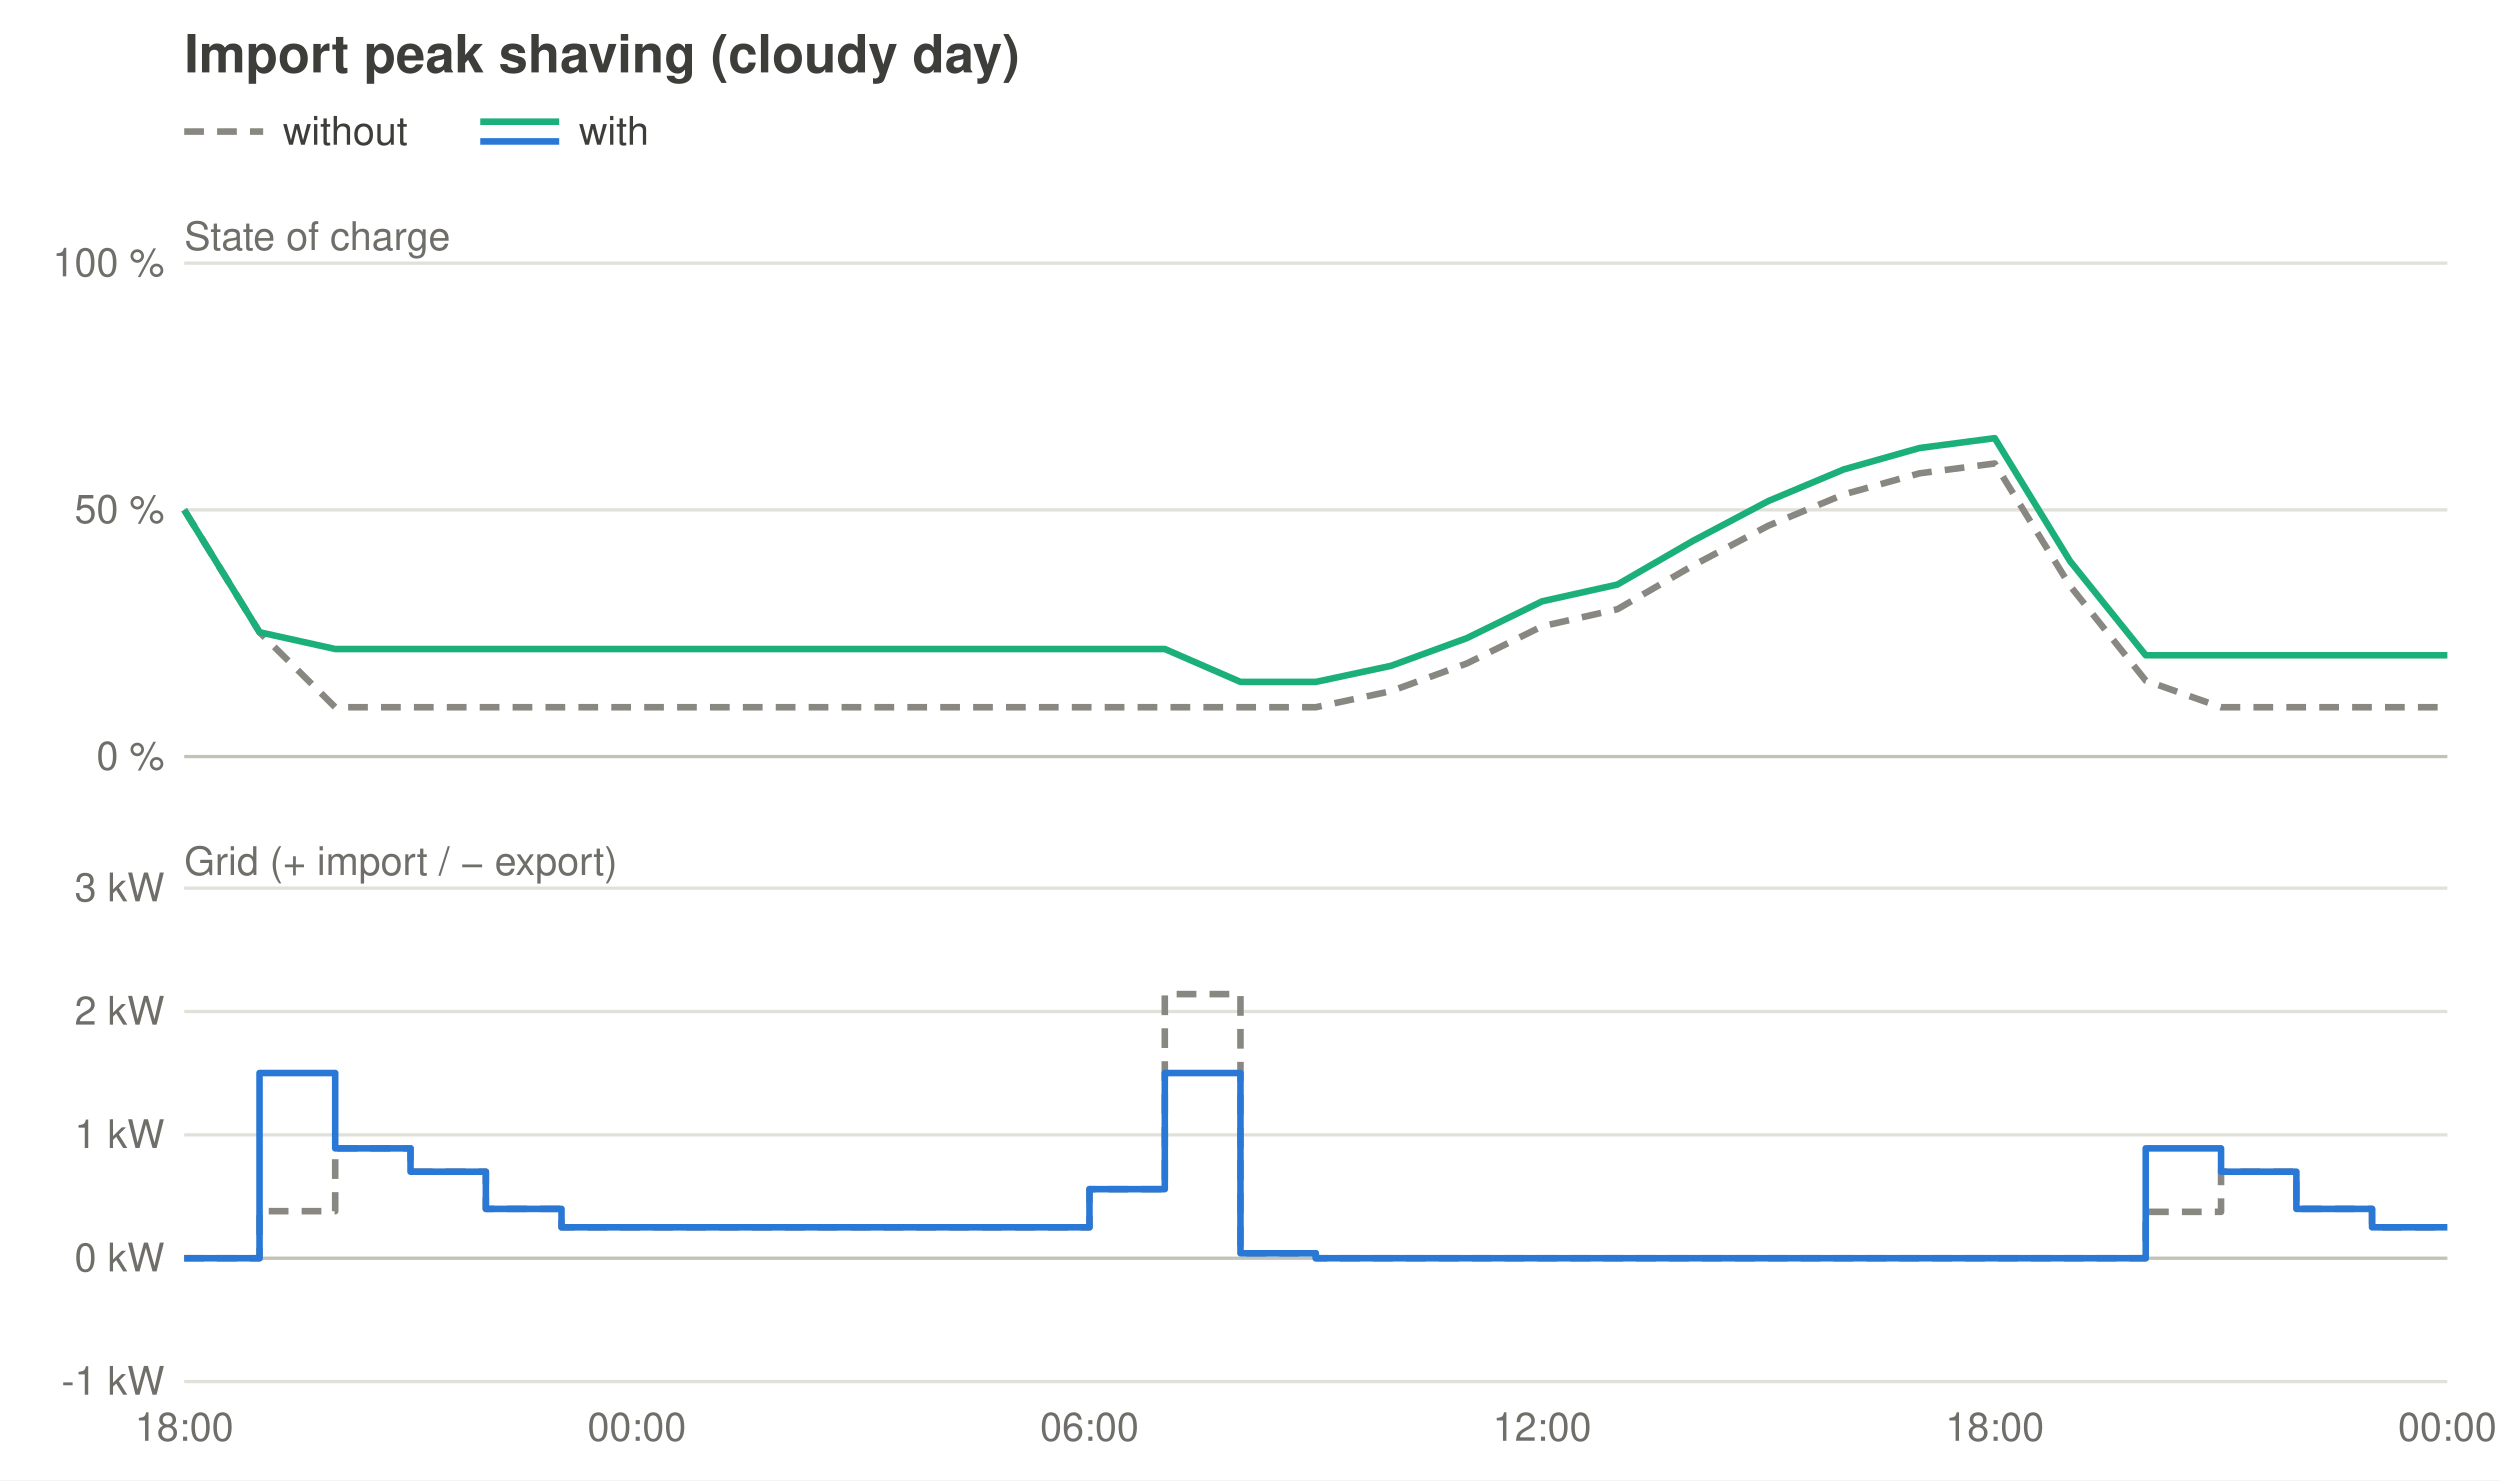
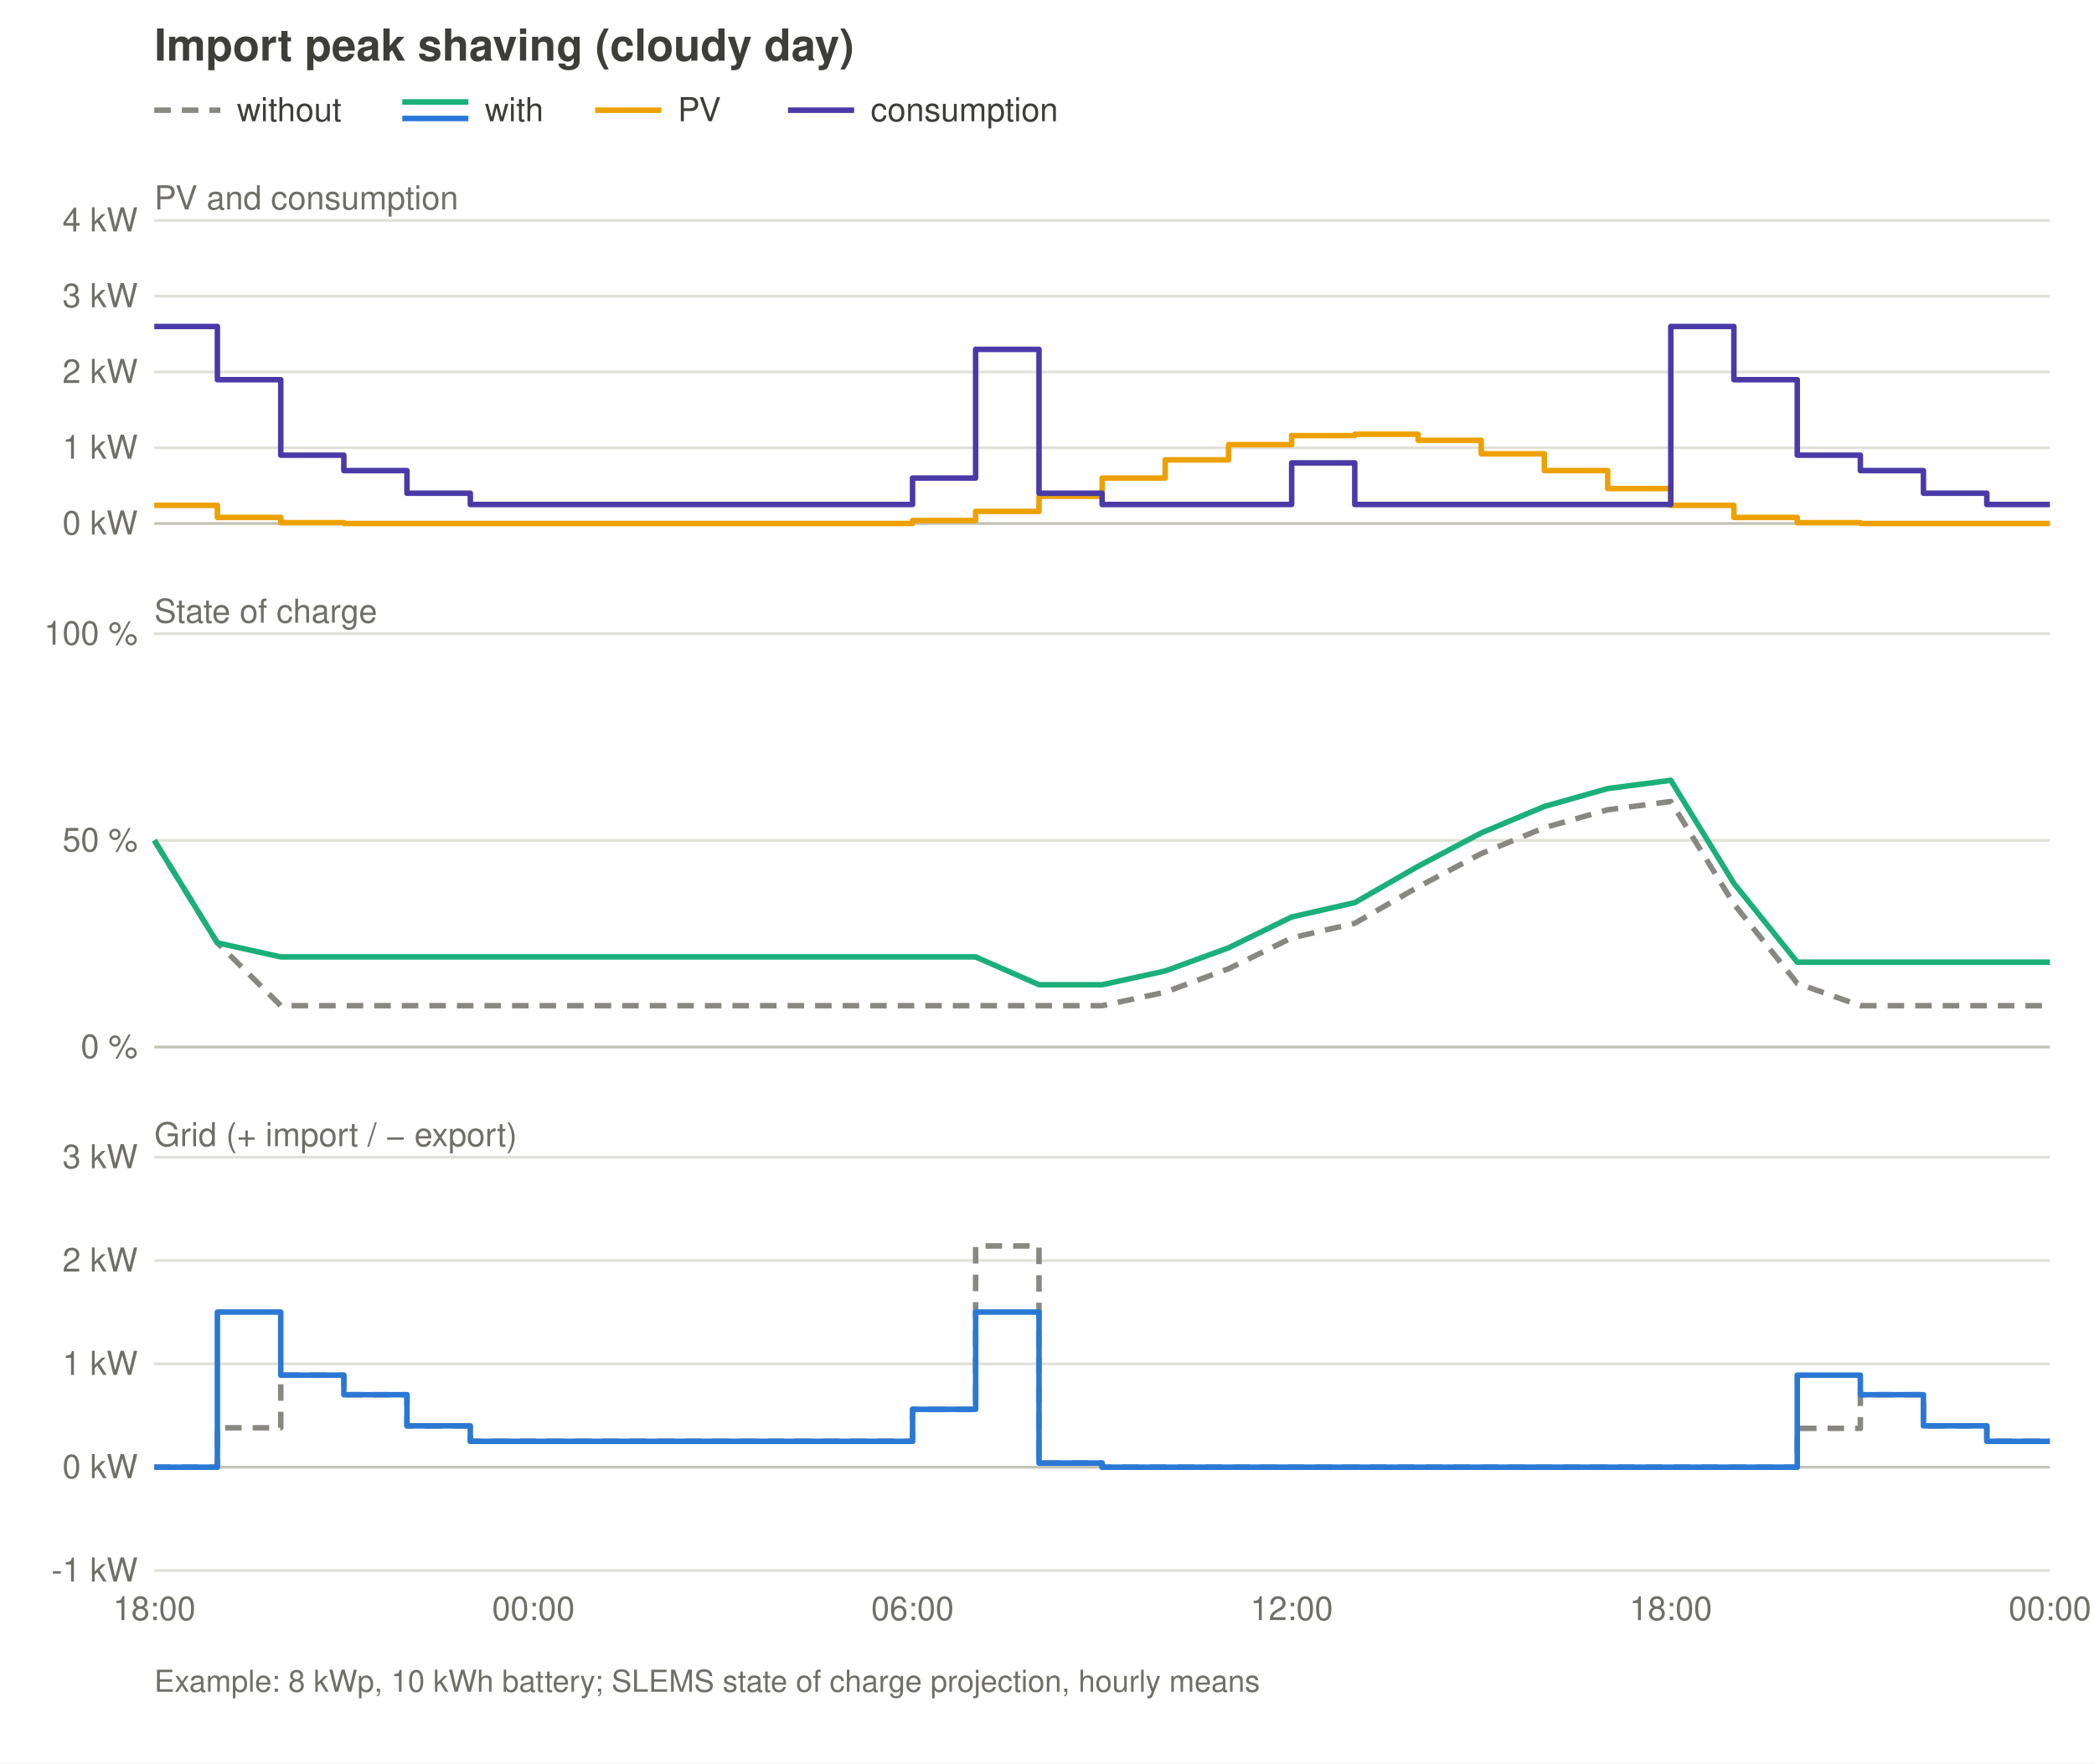
- <svg xmlns="http://www.w3.org/2000/svg" viewBox="0 0 760 450" width="760" height="450" font-family="Helvetica, Arial, sans-serif" font-size="12">
-   <rect width="760" height="450" fill="#ffffff" />
+ <svg xmlns="http://www.w3.org/2000/svg" viewBox="0 0 760 640" width="760" height="640" font-family="Helvetica, Arial, sans-serif" font-size="12">
+   <rect width="760" height="640" fill="#ffffff" />
  <text x="56" y="22" font-size="16" font-weight="bold" fill="#3d3d3a">Import peak shaving (cloudy day)</text>
  <polyline points="56.0,40.0 80.0,40.0" fill="none" stroke="#898781" stroke-width="2" stroke-linejoin="round" stroke-dasharray="6 4" />
  <text x="86" y="44" fill="#3d3d3a">without</text>
  <polyline points="146.0,37.0 170.0,37.0" fill="none" stroke="#1baf7a" stroke-width="2" stroke-linejoin="round" />
  <polyline points="146.0,43.0 170.0,43.0" fill="none" stroke="#2a78d6" stroke-width="2" stroke-linejoin="round" />
  <text x="176" y="44" fill="#3d3d3a">with</text>
-   <text x="56" y="76" fill="#6f6e69">State of charge</text>
-   <line x1="56" x2="744" y1="230.0" y2="230.0" stroke="#c3c2b7" />
-   <text x="50" y="234.0" text-anchor="end" fill="#6f6e69">0 %</text>
-   <line x1="56" x2="744" y1="155.0" y2="155.0" stroke="#e1e0d9" />
-   <text x="50" y="159.0" text-anchor="end" fill="#6f6e69">50 %</text>
+   <polyline points="216.0,40.0 240.0,40.0" fill="none" stroke="#eda100" stroke-width="2" stroke-linejoin="round" />
+   <text x="246" y="44" fill="#3d3d3a">PV</text>
+   <polyline points="286.0,40.0 310.0,40.0" fill="none" stroke="#4a3aa7" stroke-width="2" stroke-linejoin="round" />
+   <text x="316" y="44" fill="#3d3d3a">consumption</text>
+   <text x="56" y="76" fill="#6f6e69">PV and consumption</text>
+   <line x1="56" x2="744" y1="190.0" y2="190.0" stroke="#c3c2b7" />
+   <text x="50" y="194.0" text-anchor="end" fill="#6f6e69">0 kW</text>
+   <line x1="56" x2="744" y1="162.5" y2="162.5" stroke="#e1e0d9" />
+   <text x="50" y="166.5" text-anchor="end" fill="#6f6e69">1 kW</text>
+   <line x1="56" x2="744" y1="135.0" y2="135.0" stroke="#e1e0d9" />
+   <text x="50" y="139.0" text-anchor="end" fill="#6f6e69">2 kW</text>
+   <line x1="56" x2="744" y1="107.5" y2="107.5" stroke="#e1e0d9" />
+   <text x="50" y="111.5" text-anchor="end" fill="#6f6e69">3 kW</text>
  <line x1="56" x2="744" y1="80.0" y2="80.0" stroke="#e1e0d9" />
-   <text x="50" y="84.0" text-anchor="end" fill="#6f6e69">100 %</text>
-   <polyline points="56.0,155.0 78.9,192.2 101.9,215.0 124.8,215.0 147.7,215.0 170.7,215.0 193.6,215.0 216.5,215.0 239.5,215.0 262.4,215.0 285.3,215.0 308.3,215.0 331.2,215.0 354.1,215.0 377.1,215.0 400.0,215.0 422.9,210.1 445.9,201.7 468.8,190.4 491.7,185.2 514.7,171.9 537.6,159.8 560.5,150.3 583.5,143.9 606.4,140.9 629.3,178.1 652.3,206.9 675.2,215.0 698.1,215.0 721.1,215.0 744.0,215.0" fill="none" stroke="#898781" stroke-width="2" stroke-linejoin="round" stroke-dasharray="6 4" />
-   <polyline points="56.0,155.0 78.9,192.2 101.9,197.3 124.8,197.3 147.7,197.3 170.7,197.3 193.6,197.3 216.5,197.3 239.5,197.3 262.4,197.3 285.3,197.3 308.3,197.3 331.2,197.3 354.1,197.3 377.1,207.3 400.0,207.3 422.9,202.4 445.9,194.0 468.8,182.8 491.7,177.7 514.7,164.4 537.6,152.3 560.5,142.7 583.5,136.2 606.4,133.2 629.3,170.6 652.3,199.2 675.2,199.2 698.1,199.2 721.1,199.2 744.0,199.2" fill="none" stroke="#1baf7a" stroke-width="2" stroke-linejoin="round" />
-   <text x="56" y="266" fill="#6f6e69">Grid (+ import / − export)</text>
+   <text x="50" y="84.0" text-anchor="end" fill="#6f6e69">4 kW</text>
+   <polyline points="56.0,183.4 78.9,183.4 78.9,187.8 101.9,187.8 101.9,189.7 124.8,189.7 124.8,190.0 147.7,190.0 147.7,190.0 170.7,190.0 170.7,190.0 193.6,190.0 193.6,190.0 216.5,190.0 216.5,190.0 239.5,190.0 239.5,190.0 262.4,190.0 262.4,190.0 285.3,190.0 285.3,190.0 308.3,190.0 308.3,190.0 331.2,190.0 331.2,188.9 354.1,188.9 354.1,185.6 377.1,185.6 377.1,180.1 400.0,180.1 400.0,173.5 422.9,173.5 422.9,166.9 445.9,166.9 445.9,161.4 468.8,161.4 468.8,158.1 491.7,158.1 491.7,157.6 514.7,157.6 514.7,159.8 537.6,159.8 537.6,164.7 560.5,164.7 560.5,170.8 583.5,170.8 583.5,177.3 606.4,177.3 606.4,183.4 629.3,183.4 629.3,187.8 652.3,187.8 652.3,189.7 675.2,189.7 675.2,190.0 698.1,190.0 698.1,190.0 721.1,190.0 721.1,190.0 744.0,190.0" fill="none" stroke="#eda100" stroke-width="2" stroke-linejoin="round" />
+   <polyline points="56.0,118.5 78.9,118.5 78.9,137.8 101.9,137.8 101.9,165.2 124.8,165.2 124.8,170.8 147.7,170.8 147.7,179.0 170.7,179.0 170.7,183.1 193.6,183.1 193.6,183.1 216.5,183.1 216.5,183.1 239.5,183.1 239.5,183.1 262.4,183.1 262.4,183.1 285.3,183.1 285.3,183.1 308.3,183.1 308.3,183.1 331.2,183.1 331.2,173.5 354.1,173.5 354.1,126.8 377.1,126.8 377.1,179.0 400.0,179.0 400.0,183.1 422.9,183.1 422.9,183.1 445.9,183.1 445.9,183.1 468.8,183.1 468.8,168.0 491.7,168.0 491.7,183.1 514.7,183.1 514.7,183.1 537.6,183.1 537.6,183.1 560.5,183.1 560.5,183.1 583.5,183.1 583.5,183.1 606.4,183.1 606.4,118.5 629.3,118.5 629.3,137.8 652.3,137.8 652.3,165.2 675.2,165.2 675.2,170.8 698.1,170.8 698.1,179.0 721.1,179.0 721.1,183.1 744.0,183.1" fill="none" stroke="#4a3aa7" stroke-width="2" stroke-linejoin="round" />
+   <text x="56" y="226" fill="#6f6e69">State of charge</text>
+   <line x1="56" x2="744" y1="380.0" y2="380.0" stroke="#c3c2b7" />
+   <text x="50" y="384.0" text-anchor="end" fill="#6f6e69">0 %</text>
+   <line x1="56" x2="744" y1="305.0" y2="305.0" stroke="#e1e0d9" />
+   <text x="50" y="309.0" text-anchor="end" fill="#6f6e69">50 %</text>
+   <line x1="56" x2="744" y1="230.0" y2="230.0" stroke="#e1e0d9" />
+   <text x="50" y="234.0" text-anchor="end" fill="#6f6e69">100 %</text>
+   <polyline points="56.0,305.0 78.9,342.2 101.9,365.0 124.8,365.0 147.7,365.0 170.7,365.0 193.6,365.0 216.5,365.0 239.5,365.0 262.4,365.0 285.3,365.0 308.3,365.0 331.2,365.0 354.1,365.0 377.1,365.0 400.0,365.0 422.9,360.1 445.9,351.6 468.8,340.4 491.7,335.1 514.7,321.9 537.6,309.8 560.5,300.4 583.5,293.9 606.4,290.9 629.3,328.1 652.3,356.9 675.2,365.0 698.1,365.0 721.1,365.0 744.0,365.0" fill="none" stroke="#898781" stroke-width="2" stroke-linejoin="round" stroke-dasharray="6 4" />
+   <polyline points="56.0,305.0 78.9,342.2 101.9,347.3 124.8,347.3 147.7,347.3 170.7,347.3 193.6,347.3 216.5,347.3 239.5,347.3 262.4,347.3 285.3,347.3 308.3,347.3 331.2,347.3 354.1,347.3 377.1,357.4 400.0,357.4 422.9,352.4 445.9,344.0 468.8,332.8 491.7,327.6 514.7,314.4 537.6,302.3 560.5,292.7 583.5,286.2 606.4,283.2 629.3,320.6 652.3,349.2 675.2,349.2 698.1,349.2 721.1,349.2 744.0,349.2" fill="none" stroke="#1baf7a" stroke-width="2" stroke-linejoin="round" />
+   <text x="56" y="416" fill="#6f6e69">Grid (+ import / − export)</text>
+   <line x1="56" x2="744" y1="570.0" y2="570.0" stroke="#e1e0d9" />
+   <text x="50" y="574.0" text-anchor="end" fill="#6f6e69">-1 kW</text>
+   <line x1="56" x2="744" y1="532.5" y2="532.5" stroke="#c3c2b7" />
+   <text x="50" y="536.5" text-anchor="end" fill="#6f6e69">0 kW</text>
+   <line x1="56" x2="744" y1="495.0" y2="495.0" stroke="#e1e0d9" />
+   <text x="50" y="499.0" text-anchor="end" fill="#6f6e69">1 kW</text>
+   <line x1="56" x2="744" y1="457.5" y2="457.5" stroke="#e1e0d9" />
+   <text x="50" y="461.5" text-anchor="end" fill="#6f6e69">2 kW</text>
  <line x1="56" x2="744" y1="420.0" y2="420.0" stroke="#e1e0d9" />
-   <text x="50" y="424.0" text-anchor="end" fill="#6f6e69">-1 kW</text>
-   <line x1="56" x2="744" y1="382.5" y2="382.5" stroke="#c3c2b7" />
-   <text x="50" y="386.5" text-anchor="end" fill="#6f6e69">0 kW</text>
-   <line x1="56" x2="744" y1="345.0" y2="345.0" stroke="#e1e0d9" />
-   <text x="50" y="349.0" text-anchor="end" fill="#6f6e69">1 kW</text>
-   <line x1="56" x2="744" y1="307.5" y2="307.5" stroke="#e1e0d9" />
-   <text x="50" y="311.5" text-anchor="end" fill="#6f6e69">2 kW</text>
-   <line x1="56" x2="744" y1="270.0" y2="270.0" stroke="#e1e0d9" />
-   <text x="50" y="274.0" text-anchor="end" fill="#6f6e69">3 kW</text>
-   <polyline points="56.0,382.5 78.9,382.5 78.9,368.2 101.9,368.2 101.9,349.1 124.8,349.1 124.8,356.2 147.7,356.2 147.7,367.5 170.7,367.5 170.7,373.1 193.6,373.1 193.6,373.1 216.5,373.1 216.5,373.1 239.5,373.1 239.5,373.1 262.4,373.1 262.4,373.1 285.3,373.1 285.3,373.1 308.3,373.1 308.3,373.1 331.2,373.1 331.2,361.5 354.1,361.5 354.1,302.2 377.1,302.2 377.1,381.0 400.0,381.0 400.0,382.5 422.9,382.5 422.9,382.5 445.9,382.5 445.9,382.5 468.8,382.5 468.8,382.5 491.7,382.5 491.7,382.5 514.7,382.5 514.7,382.5 537.6,382.5 537.6,382.5 560.5,382.5 560.5,382.5 583.5,382.5 583.5,382.5 606.4,382.5 606.4,382.5 629.3,382.5 629.3,382.5 652.3,382.5 652.3,368.4 675.2,368.4 675.2,356.2 698.1,356.2 698.1,367.5 721.1,367.5 721.1,373.1 744.0,373.1" fill="none" stroke="#898781" stroke-width="2" stroke-linejoin="round" stroke-dasharray="6 4" />
-   <polyline points="56.0,382.5 78.9,382.5 78.9,326.2 101.9,326.2 101.9,349.1 124.8,349.1 124.8,356.2 147.7,356.2 147.7,367.5 170.7,367.5 170.7,373.1 193.6,373.1 193.6,373.1 216.5,373.1 216.5,373.1 239.5,373.1 239.5,373.1 262.4,373.1 262.4,373.1 285.3,373.1 285.3,373.1 308.3,373.1 308.3,373.1 331.2,373.1 331.2,361.5 354.1,361.5 354.1,326.2 377.1,326.2 377.1,381.0 400.0,381.0 400.0,382.5 422.9,382.5 422.9,382.5 445.9,382.5 445.9,382.5 468.8,382.5 468.8,382.5 491.7,382.5 491.7,382.5 514.7,382.5 514.7,382.5 537.6,382.5 537.6,382.5 560.5,382.5 560.5,382.5 583.5,382.5 583.5,382.5 606.4,382.5 606.4,382.5 629.3,382.5 629.3,382.5 652.3,382.5 652.3,349.1 675.2,349.1 675.2,356.2 698.1,356.2 698.1,367.5 721.1,367.5 721.1,373.1 744.0,373.1" fill="none" stroke="#2a78d6" stroke-width="2" stroke-linejoin="round" />
-   <text x="56.0" y="438" text-anchor="middle" fill="#6f6e69">18:00</text>
-   <text x="193.6" y="438" text-anchor="middle" fill="#6f6e69">00:00</text>
-   <text x="331.2" y="438" text-anchor="middle" fill="#6f6e69">06:00</text>
-   <text x="468.8" y="438" text-anchor="middle" fill="#6f6e69">12:00</text>
-   <text x="606.4" y="438" text-anchor="middle" fill="#6f6e69">18:00</text>
-   <text x="744.0" y="438" text-anchor="middle" fill="#6f6e69">00:00</text>
-   <text x="56" y="464" font-size="11" fill="#6f6e69">Example: 8 kWp, 10 kWh battery; SLEMS state of charge projection, hourly means</text>
+   <text x="50" y="424.0" text-anchor="end" fill="#6f6e69">3 kW</text>
+   <polyline points="56.0,532.5 78.9,532.5 78.9,518.2 101.9,518.2 101.9,499.1 124.8,499.1 124.8,506.2 147.7,506.2 147.7,517.5 170.7,517.5 170.7,523.1 193.6,523.1 193.6,523.1 216.5,523.1 216.5,523.1 239.5,523.1 239.5,523.1 262.4,523.1 262.4,523.1 285.3,523.1 285.3,523.1 308.3,523.1 308.3,523.1 331.2,523.1 331.2,511.5 354.1,511.5 354.1,452.2 377.1,452.2 377.1,531.0 400.0,531.0 400.0,532.5 422.9,532.5 422.9,532.5 445.9,532.5 445.9,532.5 468.8,532.5 468.8,532.5 491.7,532.5 491.7,532.5 514.7,532.5 514.7,532.5 537.6,532.5 537.6,532.5 560.5,532.5 560.5,532.5 583.5,532.5 583.5,532.5 606.4,532.5 606.4,532.5 629.3,532.5 629.3,532.5 652.3,532.5 652.3,518.4 675.2,518.4 675.2,506.2 698.1,506.2 698.1,517.5 721.1,517.5 721.1,523.1 744.0,523.1" fill="none" stroke="#898781" stroke-width="2" stroke-linejoin="round" stroke-dasharray="6 4" />
+   <polyline points="56.0,532.5 78.9,532.5 78.9,476.2 101.9,476.2 101.9,499.1 124.8,499.1 124.8,506.2 147.7,506.2 147.7,517.5 170.7,517.5 170.7,523.1 193.6,523.1 193.6,523.1 216.5,523.1 216.5,523.1 239.5,523.1 239.5,523.1 262.4,523.1 262.4,523.1 285.3,523.1 285.3,523.1 308.3,523.1 308.3,523.1 331.2,523.1 331.2,511.5 354.1,511.5 354.1,476.2 377.1,476.2 377.1,531.0 400.0,531.0 400.0,532.5 422.9,532.5 422.9,532.5 445.9,532.5 445.9,532.5 468.8,532.5 468.8,532.5 491.7,532.5 491.7,532.5 514.7,532.5 514.7,532.5 537.6,532.5 537.6,532.5 560.5,532.5 560.5,532.5 583.5,532.5 583.5,532.5 606.4,532.5 606.4,532.5 629.3,532.5 629.3,532.5 652.3,532.5 652.3,499.1 675.2,499.1 675.2,506.2 698.1,506.2 698.1,517.5 721.1,517.5 721.1,523.1 744.0,523.1" fill="none" stroke="#2a78d6" stroke-width="2" stroke-linejoin="round" />
+   <text x="56.0" y="588" text-anchor="middle" fill="#6f6e69">18:00</text>
+   <text x="193.6" y="588" text-anchor="middle" fill="#6f6e69">00:00</text>
+   <text x="331.2" y="588" text-anchor="middle" fill="#6f6e69">06:00</text>
+   <text x="468.8" y="588" text-anchor="middle" fill="#6f6e69">12:00</text>
+   <text x="606.4" y="588" text-anchor="middle" fill="#6f6e69">18:00</text>
+   <text x="744.0" y="588" text-anchor="middle" fill="#6f6e69">00:00</text>
+   <text x="56" y="614" font-size="11" fill="#6f6e69">Example: 8 kWp, 10 kWh battery; SLEMS state of charge projection, hourly means</text>
</svg>
